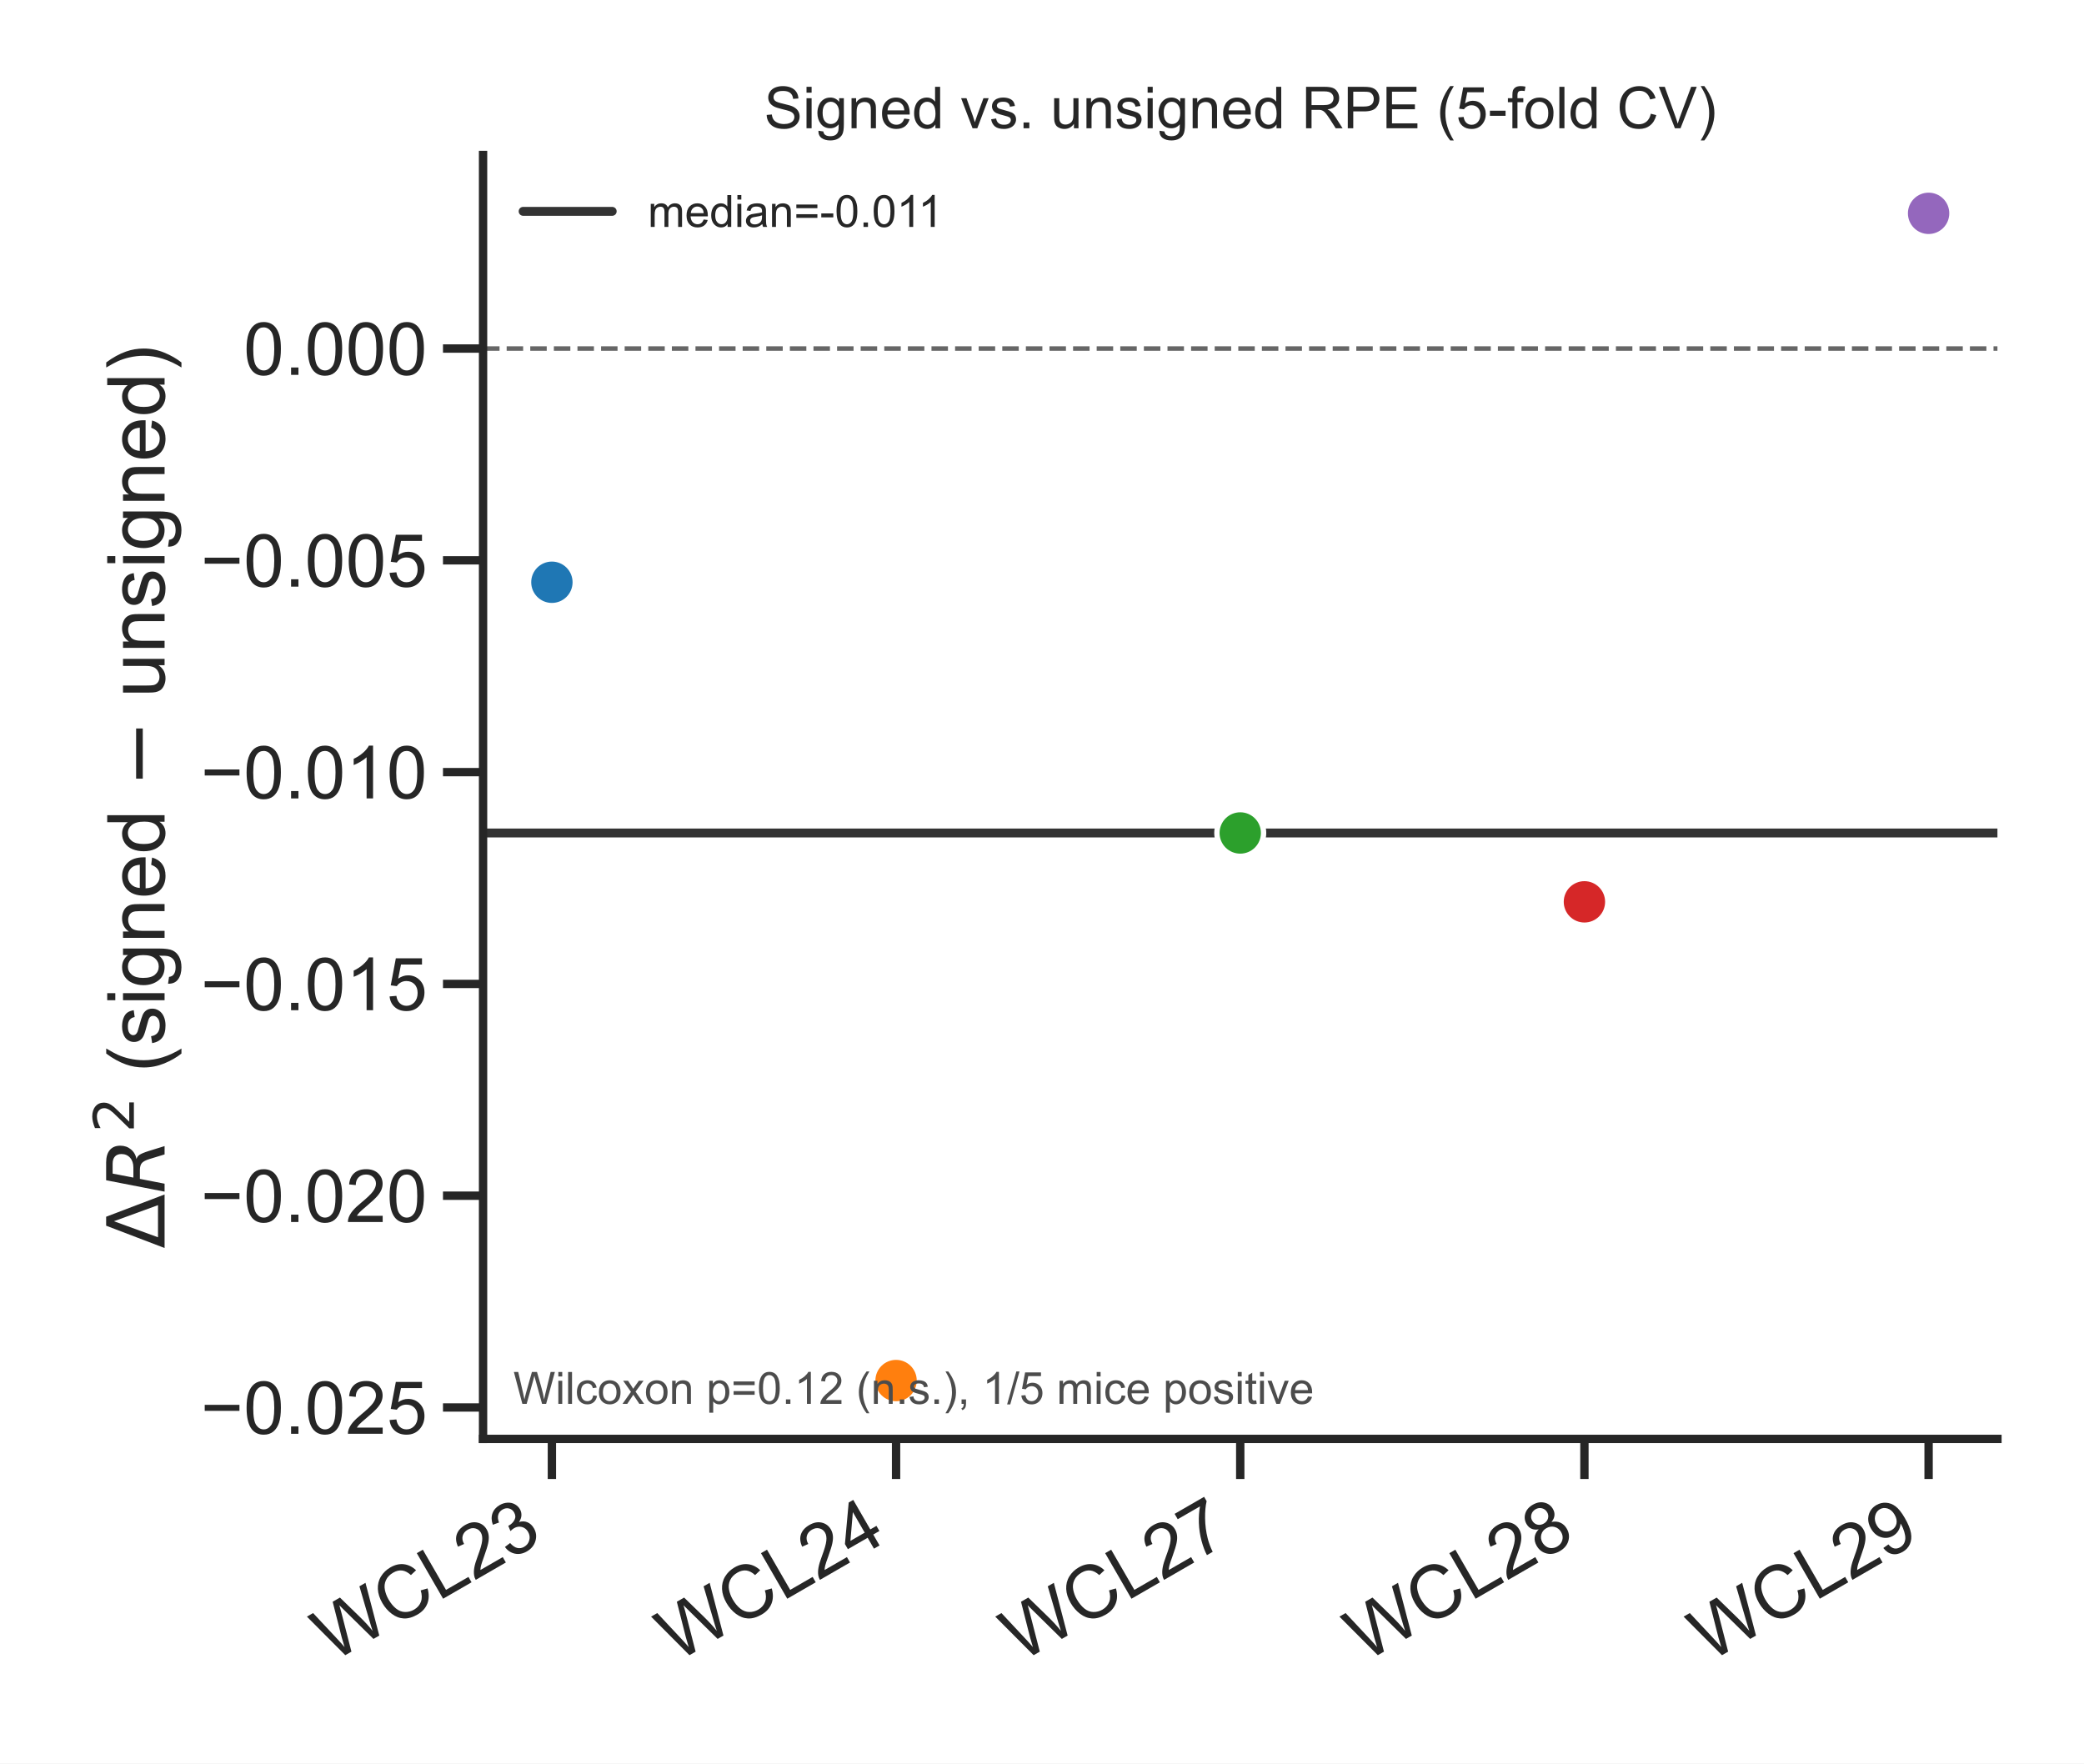
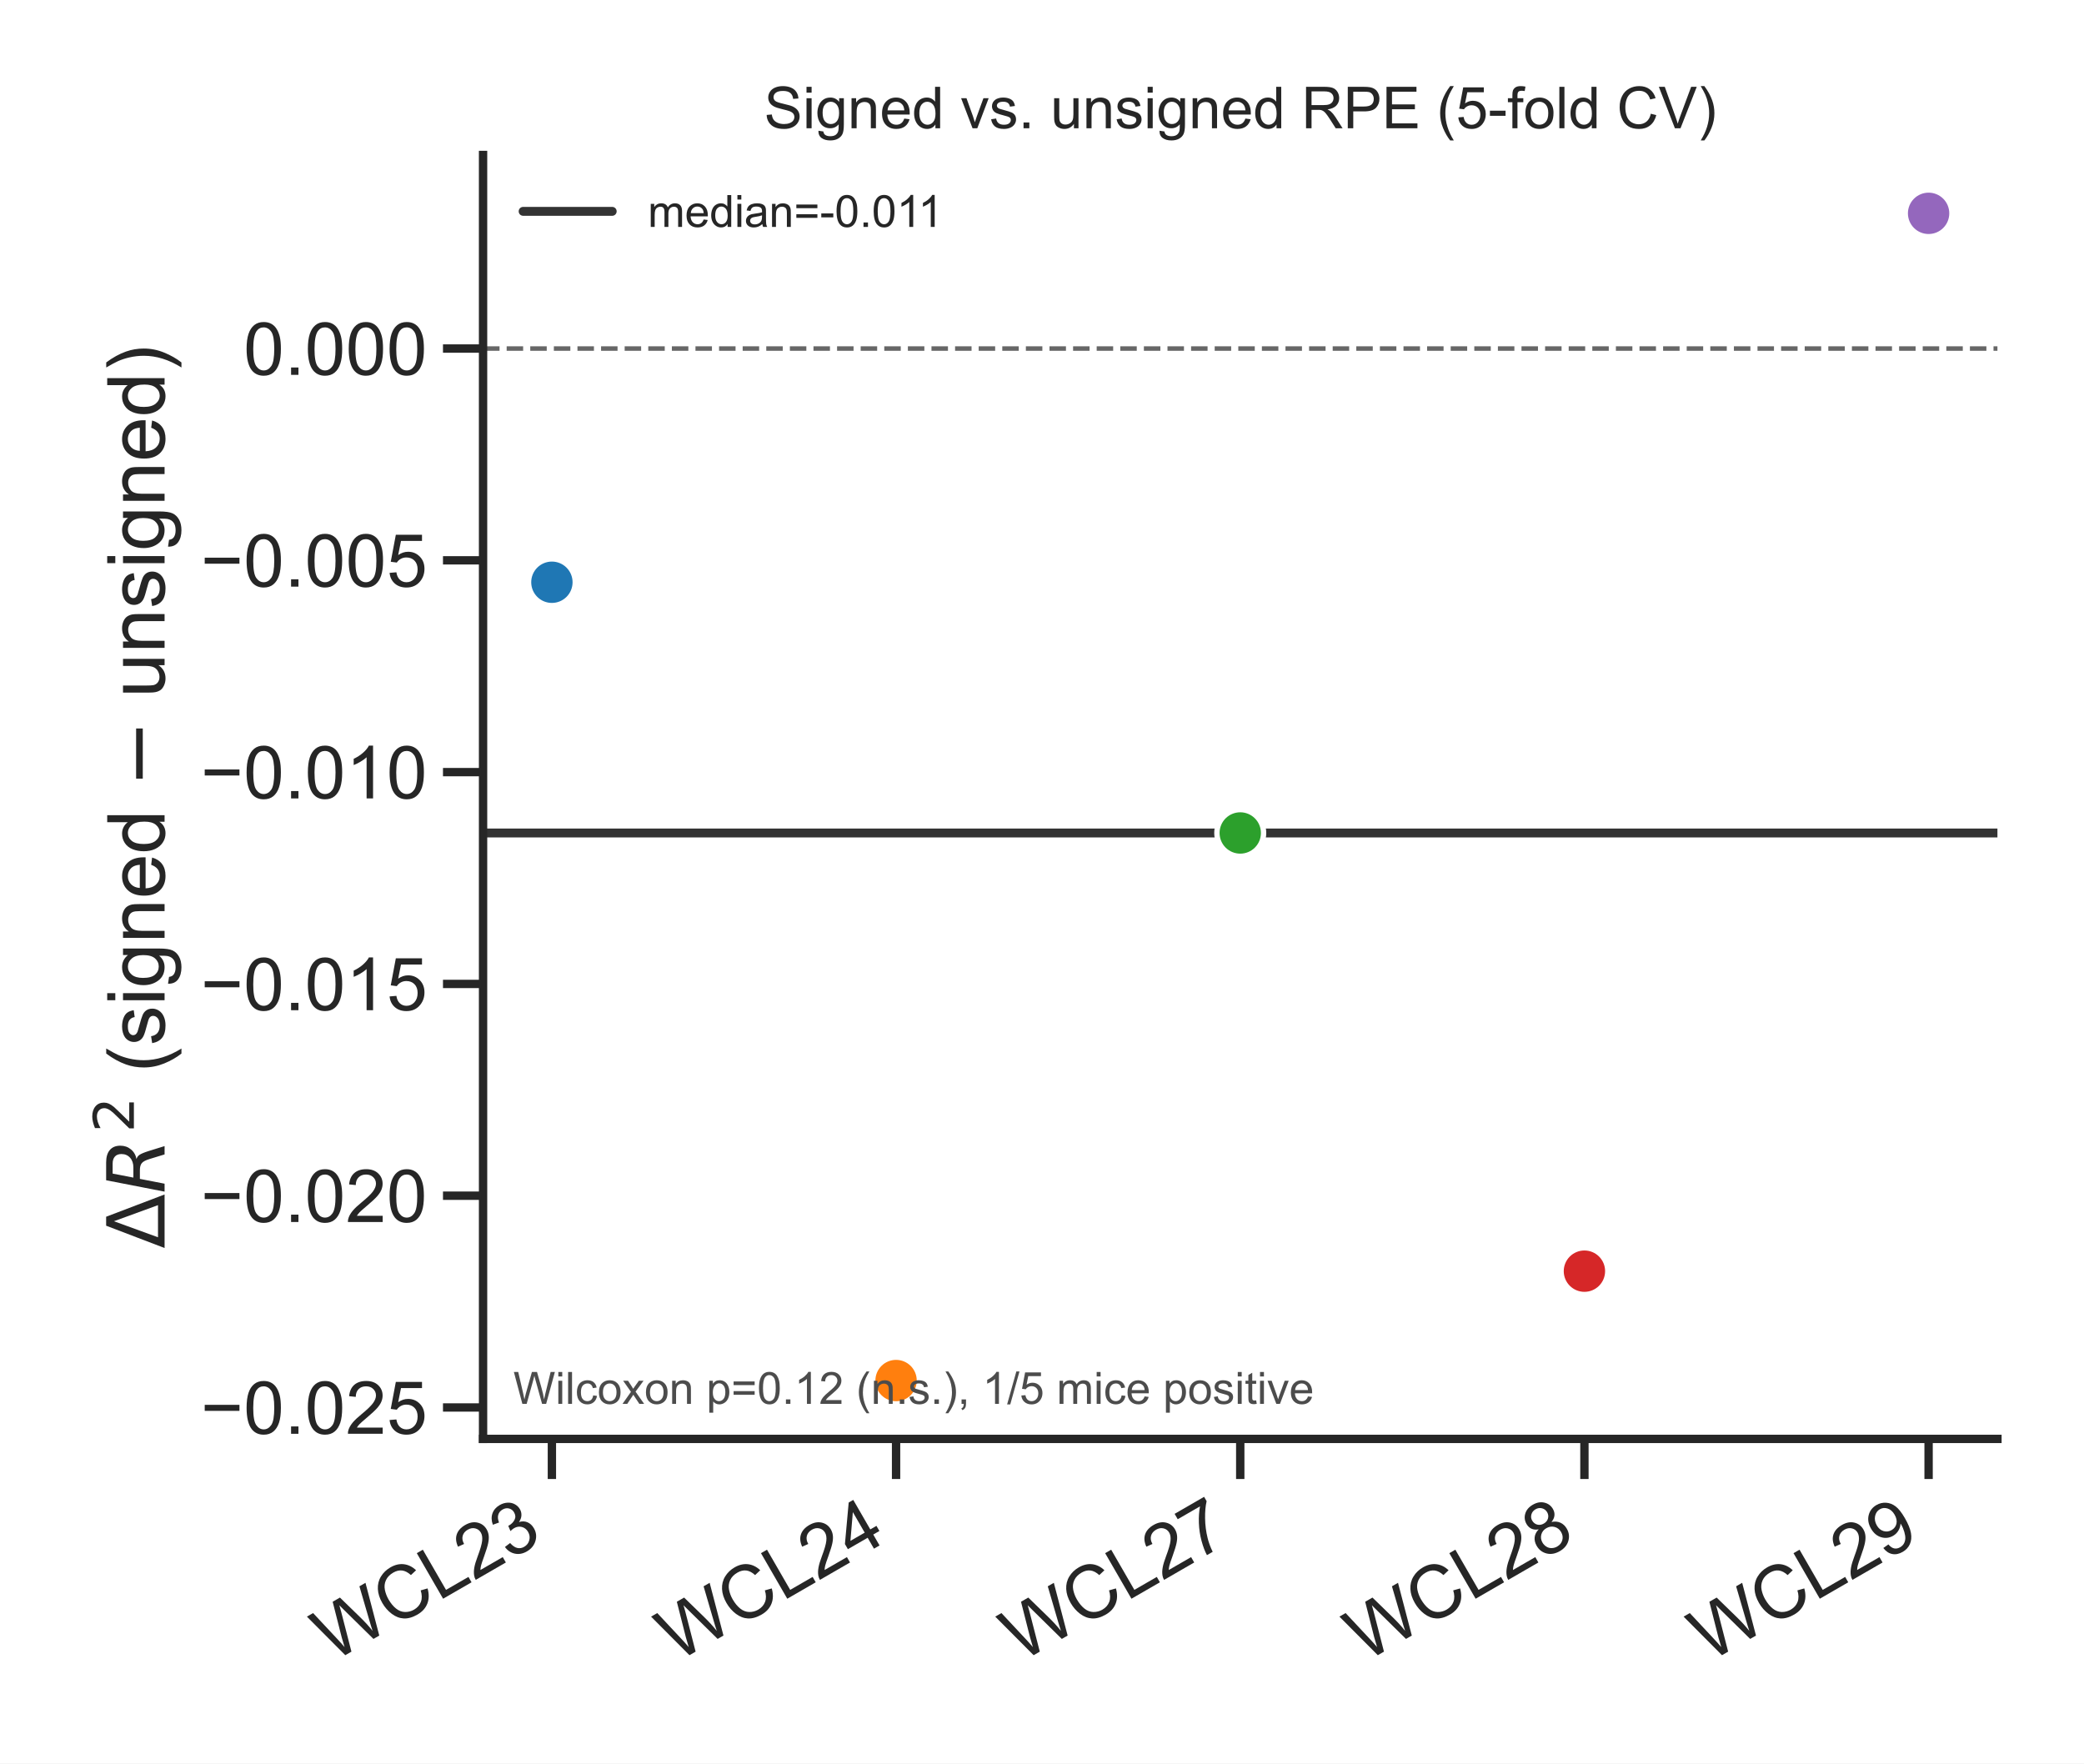
<svg xmlns="http://www.w3.org/2000/svg" xmlns:xlink="http://www.w3.org/1999/xlink" width="468pt" height="396pt" viewBox="0 0 468 396" version="1.1">
  <defs>
    <style type="text/css">*{stroke-linejoin: round; stroke-linecap: butt}</style>
  </defs>
  <g id="figure_1">
    <g id="patch_1">
      <path d="M 0 396  L 468 396  L 468 0  L 0 0  z " style="fill: #ffffff" />
    </g>
    <g id="axes_1">
      <g id="patch_2">
        <path d="M 108.48 323.114  L 448.56 323.114  L 448.56 34.8  L 108.48 34.8  z " style="fill: #ffffff" />
      </g>
      <g id="matplotlib.axis_1">
        <g id="xtick_1">
          <g id="line2d_1">
            <defs>
-               <path id="m17f6f83890" d="M 0 0  L 0 9  " style="stroke: #262626; stroke-width: 1.875" />
+               <path id="m5af2e7d3d2" d="M 0 0  L 0 9  " style="stroke: #262626; stroke-width: 1.875" />
            </defs>
            <g>
-               <use xlink:href="#m17f6f83890" x="123.938" y="323.114" style="fill: #262626; stroke: #262626; stroke-width: 1.875" />
+               <use xlink:href="#m5af2e7d3d2" x="123.938" y="323.114" style="fill: #262626; stroke: #262626; stroke-width: 1.875" />
            </g>
          </g>
          <g id="text_1">
            <g style="fill: #262626" transform="translate(74.65221 373.3506) rotate(-30) scale(0.165 -0.165)">
              <defs>
                <path id="ArialMT-57" d="M 1294 0  L 78 4581  L 700 4581  L 1397 1578  Q 1509 1106 1591 641  Q 1766 1375 1797 1488  L 2669 4581  L 3400 4581  L 4056 2263  Q 4303 1400 4413 641  Q 4500 1075 4641 1638  L 5359 4581  L 5969 4581  L 4713 0  L 4128 0  L 3163 3491  Q 3041 3928 3019 4028  Q 2947 3713 2884 3491  L 1913 0  L 1294 0  z " transform="scale(0.015625)" />
                <path id="ArialMT-43" d="M 3763 1606  L 4369 1453  Q 4178 706 3683 314  Q 3188 -78 2472 -78  Q 1731 -78 1267 223  Q 803 525 561 1097  Q 319 1669 319 2325  Q 319 3041 592 3573  Q 866 4106 1370 4382  Q 1875 4659 2481 4659  Q 3169 4659 3637 4309  Q 4106 3959 4291 3325  L 3694 3184  Q 3534 3684 3231 3912  Q 2928 4141 2469 4141  Q 1941 4141 1586 3887  Q 1231 3634 1087 3207  Q 944 2781 944 2328  Q 944 1744 1114 1308  Q 1284 872 1643 656  Q 2003 441 2422 441  Q 2931 441 3284 734  Q 3638 1028 3763 1606  z " transform="scale(0.015625)" />
                <path id="ArialMT-4c" d="M 469 0  L 469 4581  L 1075 4581  L 1075 541  L 3331 541  L 3331 0  L 469 0  z " transform="scale(0.015625)" />
                <path id="ArialMT-32" d="M 3222 541  L 3222 0  L 194 0  Q 188 203 259 391  Q 375 700 629 1000  Q 884 1300 1366 1694  Q 2113 2306 2375 2664  Q 2638 3022 2638 3341  Q 2638 3675 2398 3904  Q 2159 4134 1775 4134  Q 1369 4134 1125 3890  Q 881 3647 878 3216  L 300 3275  Q 359 3922 746 4261  Q 1134 4600 1788 4600  Q 2447 4600 2831 4234  Q 3216 3869 3216 3328  Q 3216 3053 3103 2787  Q 2991 2522 2730 2228  Q 2469 1934 1863 1422  Q 1356 997 1212 845  Q 1069 694 975 541  L 3222 541  z " transform="scale(0.015625)" />
                <path id="ArialMT-33" d="M 269 1209  L 831 1284  Q 928 806 1161 595  Q 1394 384 1728 384  Q 2125 384 2398 659  Q 2672 934 2672 1341  Q 2672 1728 2419 1979  Q 2166 2231 1775 2231  Q 1616 2231 1378 2169  L 1441 2663  Q 1497 2656 1531 2656  Q 1891 2656 2178 2843  Q 2466 3031 2466 3422  Q 2466 3731 2256 3934  Q 2047 4138 1716 4138  Q 1388 4138 1169 3931  Q 950 3725 888 3313  L 325 3413  Q 428 3978 793 4289  Q 1159 4600 1703 4600  Q 2078 4600 2393 4439  Q 2709 4278 2876 4000  Q 3044 3722 3044 3409  Q 3044 3113 2884 2869  Q 2725 2625 2413 2481  Q 2819 2388 3044 2092  Q 3269 1797 3269 1353  Q 3269 753 2831 336  Q 2394 -81 1725 -81  Q 1122 -81 723 278  Q 325 638 269 1209  z " transform="scale(0.015625)" />
              </defs>
              <use xlink:href="#ArialMT-57" />
              <use xlink:href="#ArialMT-43" transform="translate(94.38477 0)" />
              <use xlink:href="#ArialMT-4c" transform="translate(166.6016 0)" />
              <use xlink:href="#ArialMT-32" transform="translate(222.2168 0)" />
              <use xlink:href="#ArialMT-33" transform="translate(277.832 0)" />
            </g>
          </g>
        </g>
        <g id="xtick_2">
          <g id="line2d_2">
            <g>
-               <use xlink:href="#m17f6f83890" x="201.229" y="323.114" style="fill: #262626; stroke: #262626; stroke-width: 1.875" />
+               <use xlink:href="#m5af2e7d3d2" x="201.229" y="323.114" style="fill: #262626; stroke: #262626; stroke-width: 1.875" />
            </g>
          </g>
          <g id="text_2">
            <g style="fill: #262626" transform="translate(151.9431 373.3506) rotate(-30) scale(0.165 -0.165)">
              <defs>
                <path id="ArialMT-34" d="M 2069 0  L 2069 1097  L 81 1097  L 81 1613  L 2172 4581  L 2631 4581  L 2631 1613  L 3250 1613  L 3250 1097  L 2631 1097  L 2631 0  L 2069 0  z M 2069 1613  L 2069 3678  L 634 1613  L 2069 1613  z " transform="scale(0.015625)" />
              </defs>
              <use xlink:href="#ArialMT-57" />
              <use xlink:href="#ArialMT-43" transform="translate(94.38477 0)" />
              <use xlink:href="#ArialMT-4c" transform="translate(166.6016 0)" />
              <use xlink:href="#ArialMT-32" transform="translate(222.2168 0)" />
              <use xlink:href="#ArialMT-34" transform="translate(277.832 0)" />
            </g>
          </g>
        </g>
        <g id="xtick_3">
          <g id="line2d_3">
            <g>
-               <use xlink:href="#m17f6f83890" x="278.52" y="323.114" style="fill: #262626; stroke: #262626; stroke-width: 1.875" />
+               <use xlink:href="#m5af2e7d3d2" x="278.52" y="323.114" style="fill: #262626; stroke: #262626; stroke-width: 1.875" />
            </g>
          </g>
          <g id="text_3">
            <g style="fill: #262626" transform="translate(229.234 373.3506) rotate(-30) scale(0.165 -0.165)">
              <defs>
                <path id="ArialMT-37" d="M 303 3981  L 303 4522  L 3269 4522  L 3269 4084  Q 2831 3619 2401 2847  Q 1972 2075 1738 1259  Q 1569 684 1522 0  L 944 0  Q 953 541 1156 1306  Q 1359 2072 1739 2783  Q 2119 3494 2547 3981  L 303 3981  z " transform="scale(0.015625)" />
              </defs>
              <use xlink:href="#ArialMT-57" />
              <use xlink:href="#ArialMT-43" transform="translate(94.38477 0)" />
              <use xlink:href="#ArialMT-4c" transform="translate(166.6016 0)" />
              <use xlink:href="#ArialMT-32" transform="translate(222.2168 0)" />
              <use xlink:href="#ArialMT-37" transform="translate(277.832 0)" />
            </g>
          </g>
        </g>
        <g id="xtick_4">
          <g id="line2d_4">
            <g>
-               <use xlink:href="#m17f6f83890" x="355.811" y="323.114" style="fill: #262626; stroke: #262626; stroke-width: 1.875" />
+               <use xlink:href="#m5af2e7d3d2" x="355.811" y="323.114" style="fill: #262626; stroke: #262626; stroke-width: 1.875" />
            </g>
          </g>
          <g id="text_4">
            <g style="fill: #262626" transform="translate(306.5249 373.3506) rotate(-30) scale(0.165 -0.165)">
              <defs>
                <path id="ArialMT-38" d="M 1131 2484  Q 781 2613 612 2850  Q 444 3088 444 3419  Q 444 3919 803 4259  Q 1163 4600 1759 4600  Q 2359 4600 2725 4251  Q 3091 3903 3091 3403  Q 3091 3084 2923 2848  Q 2756 2613 2416 2484  Q 2838 2347 3058 2040  Q 3278 1734 3278 1309  Q 3278 722 2862 322  Q 2447 -78 1769 -78  Q 1091 -78 675 323  Q 259 725 259 1325  Q 259 1772 486 2073  Q 713 2375 1131 2484  z M 1019 3438  Q 1019 3113 1228 2906  Q 1438 2700 1772 2700  Q 2097 2700 2305 2904  Q 2513 3109 2513 3406  Q 2513 3716 2298 3927  Q 2084 4138 1766 4138  Q 1444 4138 1231 3931  Q 1019 3725 1019 3438  z M 838 1322  Q 838 1081 952 856  Q 1066 631 1291 507  Q 1516 384 1775 384  Q 2178 384 2440 643  Q 2703 903 2703 1303  Q 2703 1709 2433 1975  Q 2163 2241 1756 2241  Q 1359 2241 1098 1978  Q 838 1716 838 1322  z " transform="scale(0.015625)" />
              </defs>
              <use xlink:href="#ArialMT-57" />
              <use xlink:href="#ArialMT-43" transform="translate(94.38477 0)" />
              <use xlink:href="#ArialMT-4c" transform="translate(166.6016 0)" />
              <use xlink:href="#ArialMT-32" transform="translate(222.2168 0)" />
              <use xlink:href="#ArialMT-38" transform="translate(277.832 0)" />
            </g>
          </g>
        </g>
        <g id="xtick_5">
          <g id="line2d_5">
            <g>
-               <use xlink:href="#m17f6f83890" x="433.102" y="323.114" style="fill: #262626; stroke: #262626; stroke-width: 1.875" />
+               <use xlink:href="#m5af2e7d3d2" x="433.102" y="323.114" style="fill: #262626; stroke: #262626; stroke-width: 1.875" />
            </g>
          </g>
          <g id="text_5">
            <g style="fill: #262626" transform="translate(383.8158 373.3506) rotate(-30) scale(0.165 -0.165)">
              <defs>
                <path id="ArialMT-39" d="M 350 1059  L 891 1109  Q 959 728 1153 556  Q 1347 384 1650 384  Q 1909 384 2104 503  Q 2300 622 2425 820  Q 2550 1019 2634 1356  Q 2719 1694 2719 2044  Q 2719 2081 2716 2156  Q 2547 1888 2255 1720  Q 1963 1553 1622 1553  Q 1053 1553 659 1965  Q 266 2378 266 3053  Q 266 3750 677 4175  Q 1088 4600 1706 4600  Q 2153 4600 2523 4359  Q 2894 4119 3086 3673  Q 3278 3228 3278 2384  Q 3278 1506 3087 986  Q 2897 466 2520 194  Q 2144 -78 1638 -78  Q 1100 -78 759 220  Q 419 519 350 1059  z M 2653 3081  Q 2653 3566 2395 3850  Q 2138 4134 1775 4134  Q 1400 4134 1122 3828  Q 844 3522 844 3034  Q 844 2597 1108 2323  Q 1372 2050 1759 2050  Q 2150 2050 2401 2323  Q 2653 2597 2653 3081  z " transform="scale(0.015625)" />
              </defs>
              <use xlink:href="#ArialMT-57" />
              <use xlink:href="#ArialMT-43" transform="translate(94.38477 0)" />
              <use xlink:href="#ArialMT-4c" transform="translate(166.6016 0)" />
              <use xlink:href="#ArialMT-32" transform="translate(222.2168 0)" />
              <use xlink:href="#ArialMT-39" transform="translate(277.832 0)" />
            </g>
          </g>
        </g>
      </g>
      <g id="matplotlib.axis_2">
        <g id="ytick_1">
          <g id="line2d_6">
            <defs>
-               <path id="m0b85365bae" d="M 0 0  L -9 0  " style="stroke: #262626; stroke-width: 1.875" />
+               <path id="mcb3ed28481" d="M 0 0  L -9 0  " style="stroke: #262626; stroke-width: 1.875" />
            </defs>
            <g>
-               <use xlink:href="#m0b85365bae" x="108.48" y="316.06" style="fill: #262626; stroke: #262626; stroke-width: 1.875" />
+               <use xlink:href="#mcb3ed28481" x="108.48" y="316.06" style="fill: #262626; stroke: #262626; stroke-width: 1.875" />
            </g>
          </g>
          <g id="text_6">
            <g style="fill: #262626" transform="translate(45.05687 321.9651) scale(0.165 -0.165)">
              <defs>
                <path id="ArialMT-2212" d="M 3381 1997  L 356 1997  L 356 2522  L 3381 2522  L 3381 1997  z " transform="scale(0.015625)" />
                <path id="ArialMT-30" d="M 266 2259  Q 266 3072 433 3567  Q 600 4063 929 4331  Q 1259 4600 1759 4600  Q 2128 4600 2406 4451  Q 2684 4303 2865 4023  Q 3047 3744 3150 3342  Q 3253 2941 3253 2259  Q 3253 1453 3087 958  Q 2922 463 2592 192  Q 2263 -78 1759 -78  Q 1097 -78 719 397  Q 266 969 266 2259  z M 844 2259  Q 844 1131 1108 757  Q 1372 384 1759 384  Q 2147 384 2411 759  Q 2675 1134 2675 2259  Q 2675 3391 2411 3762  Q 2147 4134 1753 4134  Q 1366 4134 1134 3806  Q 844 3388 844 2259  z " transform="scale(0.015625)" />
                <path id="ArialMT-2e" d="M 581 0  L 581 641  L 1222 641  L 1222 0  L 581 0  z " transform="scale(0.015625)" />
                <path id="ArialMT-35" d="M 266 1200  L 856 1250  Q 922 819 1161 601  Q 1400 384 1738 384  Q 2144 384 2425 690  Q 2706 997 2706 1503  Q 2706 1984 2436 2262  Q 2166 2541 1728 2541  Q 1456 2541 1237 2417  Q 1019 2294 894 2097  L 366 2166  L 809 4519  L 3088 4519  L 3088 3981  L 1259 3981  L 1013 2750  Q 1425 3038 1878 3038  Q 2478 3038 2890 2622  Q 3303 2206 3303 1553  Q 3303 931 2941 478  Q 2500 -78 1738 -78  Q 1113 -78 717 272  Q 322 622 266 1200  z " transform="scale(0.015625)" />
              </defs>
              <use xlink:href="#ArialMT-2212" />
              <use xlink:href="#ArialMT-30" transform="translate(58.39844 0)" />
              <use xlink:href="#ArialMT-2e" transform="translate(114.0137 0)" />
              <use xlink:href="#ArialMT-30" transform="translate(141.7969 0)" />
              <use xlink:href="#ArialMT-32" transform="translate(197.4121 0)" />
              <use xlink:href="#ArialMT-35" transform="translate(253.0273 0)" />
            </g>
          </g>
        </g>
        <g id="ytick_2">
          <g id="line2d_7">
            <g>
-               <use xlink:href="#m0b85365bae" x="108.48" y="268.501" style="fill: #262626; stroke: #262626; stroke-width: 1.875" />
+               <use xlink:href="#mcb3ed28481" x="108.48" y="268.501" style="fill: #262626; stroke: #262626; stroke-width: 1.875" />
            </g>
          </g>
          <g id="text_7">
            <g style="fill: #262626" transform="translate(45.05687 274.4067) scale(0.165 -0.165)">
              <use xlink:href="#ArialMT-2212" />
              <use xlink:href="#ArialMT-30" transform="translate(58.39844 0)" />
              <use xlink:href="#ArialMT-2e" transform="translate(114.0137 0)" />
              <use xlink:href="#ArialMT-30" transform="translate(141.7969 0)" />
              <use xlink:href="#ArialMT-32" transform="translate(197.4121 0)" />
              <use xlink:href="#ArialMT-30" transform="translate(253.0273 0)" />
            </g>
          </g>
        </g>
        <g id="ytick_3">
          <g id="line2d_8">
            <g>
-               <use xlink:href="#m0b85365bae" x="108.48" y="220.943" style="fill: #262626; stroke: #262626; stroke-width: 1.875" />
+               <use xlink:href="#mcb3ed28481" x="108.48" y="220.943" style="fill: #262626; stroke: #262626; stroke-width: 1.875" />
            </g>
          </g>
          <g id="text_8">
            <g style="fill: #262626" transform="translate(45.05687 226.8483) scale(0.165 -0.165)">
              <defs>
                <path id="ArialMT-31" d="M 2384 0  L 1822 0  L 1822 3584  Q 1619 3391 1289 3197  Q 959 3003 697 2906  L 697 3450  Q 1169 3672 1522 3987  Q 1875 4303 2022 4600  L 2384 4600  L 2384 0  z " transform="scale(0.015625)" />
              </defs>
              <use xlink:href="#ArialMT-2212" />
              <use xlink:href="#ArialMT-30" transform="translate(58.39844 0)" />
              <use xlink:href="#ArialMT-2e" transform="translate(114.0137 0)" />
              <use xlink:href="#ArialMT-30" transform="translate(141.7969 0)" />
              <use xlink:href="#ArialMT-31" transform="translate(197.4121 0)" />
              <use xlink:href="#ArialMT-35" transform="translate(253.0273 0)" />
            </g>
          </g>
        </g>
        <g id="ytick_4">
          <g id="line2d_9">
            <g>
-               <use xlink:href="#m0b85365bae" x="108.48" y="173.385" style="fill: #262626; stroke: #262626; stroke-width: 1.875" />
+               <use xlink:href="#mcb3ed28481" x="108.48" y="173.385" style="fill: #262626; stroke: #262626; stroke-width: 1.875" />
            </g>
          </g>
          <g id="text_9">
            <g style="fill: #262626" transform="translate(45.05687 179.2898) scale(0.165 -0.165)">
              <use xlink:href="#ArialMT-2212" />
              <use xlink:href="#ArialMT-30" transform="translate(58.39844 0)" />
              <use xlink:href="#ArialMT-2e" transform="translate(114.0137 0)" />
              <use xlink:href="#ArialMT-30" transform="translate(141.7969 0)" />
              <use xlink:href="#ArialMT-31" transform="translate(197.4121 0)" />
              <use xlink:href="#ArialMT-30" transform="translate(253.0273 0)" />
            </g>
          </g>
        </g>
        <g id="ytick_5">
          <g id="line2d_10">
            <g>
-               <use xlink:href="#m0b85365bae" x="108.48" y="125.826" style="fill: #262626; stroke: #262626; stroke-width: 1.875" />
+               <use xlink:href="#mcb3ed28481" x="108.48" y="125.826" style="fill: #262626; stroke: #262626; stroke-width: 1.875" />
            </g>
          </g>
          <g id="text_10">
            <g style="fill: #262626" transform="translate(45.05687 131.7314) scale(0.165 -0.165)">
              <use xlink:href="#ArialMT-2212" />
              <use xlink:href="#ArialMT-30" transform="translate(58.39844 0)" />
              <use xlink:href="#ArialMT-2e" transform="translate(114.0137 0)" />
              <use xlink:href="#ArialMT-30" transform="translate(141.7969 0)" />
              <use xlink:href="#ArialMT-30" transform="translate(197.4121 0)" />
              <use xlink:href="#ArialMT-35" transform="translate(253.0273 0)" />
            </g>
          </g>
        </g>
        <g id="ytick_6">
          <g id="line2d_11">
            <g>
-               <use xlink:href="#m0b85365bae" x="108.48" y="78.268" style="fill: #262626; stroke: #262626; stroke-width: 1.875" />
+               <use xlink:href="#mcb3ed28481" x="108.48" y="78.268" style="fill: #262626; stroke: #262626; stroke-width: 1.875" />
            </g>
          </g>
          <g id="text_11">
            <g style="fill: #262626" transform="translate(54.69391 84.17302) scale(0.165 -0.165)">
              <use xlink:href="#ArialMT-30" />
              <use xlink:href="#ArialMT-2e" transform="translate(55.61523 0)" />
              <use xlink:href="#ArialMT-30" transform="translate(83.39844 0)" />
              <use xlink:href="#ArialMT-30" transform="translate(139.0137 0)" />
              <use xlink:href="#ArialMT-30" transform="translate(194.6289 0)" />
            </g>
          </g>
        </g>
        <g id="text_12">
          <g style="fill: #262626" transform="translate(37.09687 280.387) rotate(-90) scale(0.18 -0.18)">
            <defs>
              <path id="DejaVuSans-394" d="M 2188 4044  L 906 525  L 3472 525  L 2188 4044  z M 50 0  L 1831 4666  L 2547 4666  L 4325 0  L 50 0  z " transform="scale(0.015625)" />
              <path id="DejaVuSans-Oblique-52" d="M 1613 4147  L 1294 2491  L 2106 2491  Q 2584 2491 2879 2755  Q 3175 3019 3175 3444  Q 3175 3784 2976 3965  Q 2778 4147 2406 4147  L 1613 4147  z M 2772 2241  Q 2972 2194 3105 2009  Q 3238 1825 3413 1275  L 3809 0  L 3144 0  L 2778 1197  Q 2638 1659 2453 1815  Q 2269 1972 1888 1972  L 1191 1972  L 806 0  L 172 0  L 1081 4666  L 2503 4666  Q 3150 4666 3495 4373  Q 3841 4081 3841 3531  Q 3841 3044 3547 2687  Q 3253 2331 2772 2241  z " transform="scale(0.015625)" />
              <path id="DejaVuSans-32" d="M 1228 531  L 3431 531  L 3431 0  L 469 0  L 469 531  Q 828 903 1448 1529  Q 2069 2156 2228 2338  Q 2531 2678 2651 2914  Q 2772 3150 2772 3378  Q 2772 3750 2511 3984  Q 2250 4219 1831 4219  Q 1534 4219 1204 4116  Q 875 4013 500 3803  L 500 4441  Q 881 4594 1212 4672  Q 1544 4750 1819 4750  Q 2544 4750 2975 4387  Q 3406 4025 3406 3419  Q 3406 3131 3298 2873  Q 3191 2616 2906 2266  Q 2828 2175 2409 1742  Q 1991 1309 1228 531  z " transform="scale(0.015625)" />
              <path id="ArialMT-20" transform="scale(0.015625)" />
              <path id="ArialMT-28" d="M 1497 -1347  Q 1031 -759 709 28  Q 388 816 388 1659  Q 388 2403 628 3084  Q 909 3875 1497 4659  L 1900 4659  Q 1522 4009 1400 3731  Q 1209 3300 1100 2831  Q 966 2247 966 1656  Q 966 153 1900 -1347  L 1497 -1347  z " transform="scale(0.015625)" />
              <path id="ArialMT-73" d="M 197 991  L 753 1078  Q 800 744 1014 566  Q 1228 388 1613 388  Q 2000 388 2187 545  Q 2375 703 2375 916  Q 2375 1106 2209 1216  Q 2094 1291 1634 1406  Q 1016 1563 777 1677  Q 538 1791 414 1992  Q 291 2194 291 2438  Q 291 2659 392 2848  Q 494 3038 669 3163  Q 800 3259 1026 3326  Q 1253 3394 1513 3394  Q 1903 3394 2198 3281  Q 2494 3169 2634 2976  Q 2775 2784 2828 2463  L 2278 2388  Q 2241 2644 2061 2787  Q 1881 2931 1553 2931  Q 1166 2931 1000 2803  Q 834 2675 834 2503  Q 834 2394 903 2306  Q 972 2216 1119 2156  Q 1203 2125 1616 2013  Q 2213 1853 2448 1751  Q 2684 1650 2818 1456  Q 2953 1263 2953 975  Q 2953 694 2789 445  Q 2625 197 2315 61  Q 2006 -75 1616 -75  Q 969 -75 630 194  Q 291 463 197 991  z " transform="scale(0.015625)" />
              <path id="ArialMT-69" d="M 425 3934  L 425 4581  L 988 4581  L 988 3934  L 425 3934  z M 425 0  L 425 3319  L 988 3319  L 988 0  L 425 0  z " transform="scale(0.015625)" />
              <path id="ArialMT-67" d="M 319 -275  L 866 -356  Q 900 -609 1056 -725  Q 1266 -881 1628 -881  Q 2019 -881 2231 -725  Q 2444 -569 2519 -288  Q 2563 -116 2559 434  Q 2191 0 1641 0  Q 956 0 581 494  Q 206 988 206 1678  Q 206 2153 378 2554  Q 550 2956 876 3175  Q 1203 3394 1644 3394  Q 2231 3394 2613 2919  L 2613 3319  L 3131 3319  L 3131 450  Q 3131 -325 2973 -648  Q 2816 -972 2473 -1159  Q 2131 -1347 1631 -1347  Q 1038 -1347 672 -1080  Q 306 -813 319 -275  z M 784 1719  Q 784 1066 1043 766  Q 1303 466 1694 466  Q 2081 466 2343 764  Q 2606 1063 2606 1700  Q 2606 2309 2336 2618  Q 2066 2928 1684 2928  Q 1309 2928 1046 2623  Q 784 2319 784 1719  z " transform="scale(0.015625)" />
              <path id="ArialMT-6e" d="M 422 0  L 422 3319  L 928 3319  L 928 2847  Q 1294 3394 1984 3394  Q 2284 3394 2536 3286  Q 2788 3178 2913 3003  Q 3038 2828 3088 2588  Q 3119 2431 3119 2041  L 3119 0  L 2556 0  L 2556 2019  Q 2556 2363 2490 2533  Q 2425 2703 2258 2804  Q 2091 2906 1866 2906  Q 1506 2906 1245 2678  Q 984 2450 984 1813  L 984 0  L 422 0  z " transform="scale(0.015625)" />
              <path id="ArialMT-65" d="M 2694 1069  L 3275 997  Q 3138 488 2766 206  Q 2394 -75 1816 -75  Q 1088 -75 661 373  Q 234 822 234 1631  Q 234 2469 665 2931  Q 1097 3394 1784 3394  Q 2450 3394 2872 2941  Q 3294 2488 3294 1666  Q 3294 1616 3291 1516  L 816 1516  Q 847 969 1125 678  Q 1403 388 1819 388  Q 2128 388 2347 550  Q 2566 713 2694 1069  z M 847 1978  L 2700 1978  Q 2663 2397 2488 2606  Q 2219 2931 1791 2931  Q 1403 2931 1139 2672  Q 875 2413 847 1978  z " transform="scale(0.015625)" />
              <path id="ArialMT-64" d="M 2575 0  L 2575 419  Q 2259 -75 1647 -75  Q 1250 -75 917 144  Q 584 363 401 755  Q 219 1147 219 1656  Q 219 2153 384 2558  Q 550 2963 881 3178  Q 1213 3394 1622 3394  Q 1922 3394 2156 3267  Q 2391 3141 2538 2938  L 2538 4581  L 3097 4581  L 3097 0  L 2575 0  z M 797 1656  Q 797 1019 1065 703  Q 1334 388 1700 388  Q 2069 388 2326 689  Q 2584 991 2584 1609  Q 2584 2291 2321 2609  Q 2059 2928 1675 2928  Q 1300 2928 1048 2622  Q 797 2316 797 1656  z " transform="scale(0.015625)" />
              <path id="DejaVuSans-2212" d="M 678 2272  L 4684 2272  L 4684 1741  L 678 1741  L 678 2272  z " transform="scale(0.015625)" />
              <path id="ArialMT-75" d="M 2597 0  L 2597 488  Q 2209 -75 1544 -75  Q 1250 -75 995 37  Q 741 150 617 320  Q 494 491 444 738  Q 409 903 409 1263  L 409 3319  L 972 3319  L 972 1478  Q 972 1038 1006 884  Q 1059 663 1231 536  Q 1403 409 1656 409  Q 1909 409 2131 539  Q 2353 669 2445 892  Q 2538 1116 2538 1541  L 2538 3319  L 3100 3319  L 3100 0  L 2597 0  z " transform="scale(0.015625)" />
              <path id="ArialMT-29" d="M 791 -1347  L 388 -1347  Q 1322 153 1322 1656  Q 1322 2244 1188 2822  Q 1081 3291 891 3722  Q 769 4003 388 4659  L 791 4659  Q 1378 3875 1659 3084  Q 1900 2403 1900 1659  Q 1900 816 1576 28  Q 1253 -759 791 -1347  z " transform="scale(0.015625)" />
            </defs>
            <use xlink:href="#DejaVuSans-394" transform="translate(0 0.765625)" />
            <use xlink:href="#DejaVuSans-Oblique-52" transform="translate(68.4082 0.765625)" />
            <use xlink:href="#DejaVuSans-32" transform="translate(144.9074 39.04688) scale(0.7)" />
            <use xlink:href="#ArialMT-20" transform="translate(192.1779 0.765625)" />
            <use xlink:href="#ArialMT-28" transform="translate(219.9611 0.765625)" />
            <use xlink:href="#ArialMT-73" transform="translate(253.2619 0.765625)" />
            <use xlink:href="#ArialMT-69" transform="translate(303.2619 0.765625)" />
            <use xlink:href="#ArialMT-67" transform="translate(325.4787 0.765625)" />
            <use xlink:href="#ArialMT-6e" transform="translate(381.0939 0.765625)" />
            <use xlink:href="#ArialMT-65" transform="translate(436.7092 0.765625)" />
            <use xlink:href="#ArialMT-64" transform="translate(492.3244 0.765625)" />
            <use xlink:href="#ArialMT-20" transform="translate(547.9396 0.765625)" />
            <use xlink:href="#DejaVuSans-2212" transform="translate(575.7228 0.765625)" />
            <use xlink:href="#ArialMT-20" transform="translate(659.5119 0.765625)" />
            <use xlink:href="#ArialMT-75" transform="translate(687.2951 0.765625)" />
            <use xlink:href="#ArialMT-6e" transform="translate(742.9103 0.765625)" />
            <use xlink:href="#ArialMT-73" transform="translate(798.5256 0.765625)" />
            <use xlink:href="#ArialMT-69" transform="translate(848.5256 0.765625)" />
            <use xlink:href="#ArialMT-67" transform="translate(870.7424 0.765625)" />
            <use xlink:href="#ArialMT-6e" transform="translate(926.3576 0.765625)" />
            <use xlink:href="#ArialMT-65" transform="translate(981.9728 0.765625)" />
            <use xlink:href="#ArialMT-64" transform="translate(1037.588 0.765625)" />
            <use xlink:href="#ArialMT-29" transform="translate(1093.203 0.765625)" />
          </g>
        </g>
      </g>
      <g id="line2d_12">
-         <path d="M 108.48 78.268  L 448.56 78.268  " clip-path="url(#p1fcf400504)" style="fill: none; stroke-dasharray: 3.7,1.6; stroke-dashoffset: 0; stroke: #666666" />
+         <path d="M 108.48 78.268  L 448.56 78.268  " clip-path="url(#p4b1bb77a57)" style="fill: none; stroke-dasharray: 3.7,1.6; stroke-dashoffset: 0; stroke: #666666" />
      </g>
      <g id="line2d_13">
-         <path d="M 108.48 187.047  L 448.56 187.047  " clip-path="url(#p1fcf400504)" style="fill: none; stroke: #333333; stroke-width: 2; stroke-linecap: round" />
+         <path d="M 108.48 187.047  L 448.56 187.047  " clip-path="url(#p4b1bb77a57)" style="fill: none; stroke: #333333; stroke-width: 2; stroke-linecap: round" />
      </g>
      <g id="patch_3">
        <path d="M 108.48 323.114  L 108.48 34.8  " style="fill: none; stroke: #262626; stroke-width: 1.875; stroke-linejoin: miter; stroke-linecap: square" />
      </g>
      <g id="patch_4">
        <path d="M 108.48 323.114  L 448.56 323.114  " style="fill: none; stroke: #262626; stroke-width: 1.875; stroke-linejoin: miter; stroke-linecap: square" />
      </g>
      <g id="PathCollection_1">
        <defs>
-           <path id="C0_0_09dea29ab5" d="M 0 5.244  C 1.391 5.244 2.725 4.691 3.708 3.708  C 4.691 2.725 5.244 1.391 5.244 -0  C 5.244 -1.391 4.691 -2.725 3.708 -3.708  C 2.725 -4.691 1.391 -5.244 0 -5.244  C -1.391 -5.244 -2.725 -4.691 -3.708 -3.708  C -4.691 -2.725 -5.244 -1.391 -5.244 0  C -5.244 1.391 -4.691 2.725 -3.708 3.708  C -2.725 4.691 -1.391 5.244 0 5.244  z " />
+           <path id="C0_0_319696b263" d="M 0 5.244  C 1.391 5.244 2.725 4.691 3.708 3.708  C 4.691 2.725 5.244 1.391 5.244 -0  C 5.244 -1.391 4.691 -2.725 3.708 -3.708  C 2.725 -4.691 1.391 -5.244 0 -5.244  C -1.391 -5.244 -2.725 -4.691 -3.708 -3.708  C -4.691 -2.725 -5.244 -1.391 -5.244 0  C -5.244 1.391 -4.691 2.725 -3.708 3.708  C -2.725 4.691 -1.391 5.244 0 5.244  z " />
        </defs>
-         <g clip-path="url(#p1fcf400504)">
-           <use xlink:href="#C0_0_09dea29ab5" x="123.938" y="130.747" style="fill: #1f77b4; stroke: #ffffff; stroke-width: 1.2" />
-         </g>
-         <g clip-path="url(#p1fcf400504)">
-           <use xlink:href="#C0_0_09dea29ab5" x="201.229" y="310.009" style="fill: #ff7f0e; stroke: #ffffff; stroke-width: 1.2" />
-         </g>
-         <g clip-path="url(#p1fcf400504)">
-           <use xlink:href="#C0_0_09dea29ab5" x="278.52" y="187.047" style="fill: #2ca02c; stroke: #ffffff; stroke-width: 1.2" />
-         </g>
-         <g clip-path="url(#p1fcf400504)">
-           <use xlink:href="#C0_0_09dea29ab5" x="355.811" y="202.513" style="fill: #d62728; stroke: #ffffff; stroke-width: 1.2" />
-         </g>
-         <g clip-path="url(#p1fcf400504)">
-           <use xlink:href="#C0_0_09dea29ab5" x="433.102" y="47.905" style="fill: #9467bd; stroke: #ffffff; stroke-width: 1.2" />
+         <g clip-path="url(#p4b1bb77a57)">
+           <use xlink:href="#C0_0_319696b263" x="123.938" y="130.747" style="fill: #1f77b4; stroke: #ffffff; stroke-width: 1.2" />
+         </g>
+         <g clip-path="url(#p4b1bb77a57)">
+           <use xlink:href="#C0_0_319696b263" x="201.229" y="310.009" style="fill: #ff7f0e; stroke: #ffffff; stroke-width: 1.2" />
+         </g>
+         <g clip-path="url(#p4b1bb77a57)">
+           <use xlink:href="#C0_0_319696b263" x="278.52" y="187.047" style="fill: #2ca02c; stroke: #ffffff; stroke-width: 1.2" />
+         </g>
+         <g clip-path="url(#p4b1bb77a57)">
+           <use xlink:href="#C0_0_319696b263" x="355.811" y="285.446" style="fill: #d62728; stroke: #ffffff; stroke-width: 1.2" />
+         </g>
+         <g clip-path="url(#p4b1bb77a57)">
+           <use xlink:href="#C0_0_319696b263" x="433.102" y="47.905" style="fill: #9467bd; stroke: #ffffff; stroke-width: 1.2" />
        </g>
      </g>
      <g id="text_13">
        <g style="fill: #4c4c4c" transform="translate(115.2816 315.243) scale(0.1 -0.1)">
          <defs>
            <path id="ArialMT-6c" d="M 409 0  L 409 4581  L 972 4581  L 972 0  L 409 0  z " transform="scale(0.015625)" />
            <path id="ArialMT-63" d="M 2588 1216  L 3141 1144  Q 3050 572 2676 248  Q 2303 -75 1759 -75  Q 1078 -75 664 370  Q 250 816 250 1647  Q 250 2184 428 2587  Q 606 2991 970 3192  Q 1334 3394 1763 3394  Q 2303 3394 2647 3120  Q 2991 2847 3088 2344  L 2541 2259  Q 2463 2594 2264 2762  Q 2066 2931 1784 2931  Q 1359 2931 1093 2626  Q 828 2322 828 1663  Q 828 994 1084 691  Q 1341 388 1753 388  Q 2084 388 2306 591  Q 2528 794 2588 1216  z " transform="scale(0.015625)" />
            <path id="ArialMT-6f" d="M 213 1659  Q 213 2581 725 3025  Q 1153 3394 1769 3394  Q 2453 3394 2887 2945  Q 3322 2497 3322 1706  Q 3322 1066 3130 698  Q 2938 331 2570 128  Q 2203 -75 1769 -75  Q 1072 -75 642 372  Q 213 819 213 1659  z M 791 1659  Q 791 1022 1069 705  Q 1347 388 1769 388  Q 2188 388 2466 706  Q 2744 1025 2744 1678  Q 2744 2294 2464 2611  Q 2184 2928 1769 2928  Q 1347 2928 1069 2612  Q 791 2297 791 1659  z " transform="scale(0.015625)" />
            <path id="ArialMT-78" d="M 47 0  L 1259 1725  L 138 3319  L 841 3319  L 1350 2541  Q 1494 2319 1581 2169  Q 1719 2375 1834 2534  L 2394 3319  L 3066 3319  L 1919 1756  L 3153 0  L 2463 0  L 1781 1031  L 1600 1309  L 728 0  L 47 0  z " transform="scale(0.015625)" />
            <path id="ArialMT-70" d="M 422 -1272  L 422 3319  L 934 3319  L 934 2888  Q 1116 3141 1344 3267  Q 1572 3394 1897 3394  Q 2322 3394 2647 3175  Q 2972 2956 3137 2557  Q 3303 2159 3303 1684  Q 3303 1175 3120 767  Q 2938 359 2589 142  Q 2241 -75 1856 -75  Q 1575 -75 1351 44  Q 1128 163 984 344  L 984 -1272  L 422 -1272  z M 931 1641  Q 931 1000 1190 694  Q 1450 388 1819 388  Q 2194 388 2461 705  Q 2728 1022 2728 1688  Q 2728 2322 2467 2637  Q 2206 2953 1844 2953  Q 1484 2953 1207 2617  Q 931 2281 931 1641  z " transform="scale(0.015625)" />
            <path id="ArialMT-3d" d="M 3381 2694  L 356 2694  L 356 3219  L 3381 3219  L 3381 2694  z M 3381 1303  L 356 1303  L 356 1828  L 3381 1828  L 3381 1303  z " transform="scale(0.015625)" />
            <path id="ArialMT-2c" d="M 569 0  L 569 641  L 1209 641  L 1209 0  Q 1209 -353 1084 -570  Q 959 -788 688 -906  L 531 -666  Q 709 -588 793 -436  Q 878 -284 888 0  L 569 0  z " transform="scale(0.015625)" />
            <path id="ArialMT-2f" d="M 0 -78  L 1328 4659  L 1778 4659  L 453 -78  L 0 -78  z " transform="scale(0.015625)" />
            <path id="ArialMT-6d" d="M 422 0  L 422 3319  L 925 3319  L 925 2853  Q 1081 3097 1340 3245  Q 1600 3394 1931 3394  Q 2300 3394 2536 3241  Q 2772 3088 2869 2813  Q 3263 3394 3894 3394  Q 4388 3394 4653 3120  Q 4919 2847 4919 2278  L 4919 0  L 4359 0  L 4359 2091  Q 4359 2428 4304 2576  Q 4250 2725 4106 2815  Q 3963 2906 3769 2906  Q 3419 2906 3187 2673  Q 2956 2441 2956 1928  L 2956 0  L 2394 0  L 2394 2156  Q 2394 2531 2256 2718  Q 2119 2906 1806 2906  Q 1569 2906 1367 2781  Q 1166 2656 1075 2415  Q 984 2175 984 1722  L 984 0  L 422 0  z " transform="scale(0.015625)" />
            <path id="ArialMT-74" d="M 1650 503  L 1731 6  Q 1494 -44 1306 -44  Q 1000 -44 831 53  Q 663 150 594 308  Q 525 466 525 972  L 525 2881  L 113 2881  L 113 3319  L 525 3319  L 525 4141  L 1084 4478  L 1084 3319  L 1650 3319  L 1650 2881  L 1084 2881  L 1084 941  Q 1084 700 1114 631  Q 1144 563 1211 522  Q 1278 481 1403 481  Q 1497 481 1650 503  z " transform="scale(0.015625)" />
            <path id="ArialMT-76" d="M 1344 0  L 81 3319  L 675 3319  L 1388 1331  Q 1503 1009 1600 663  Q 1675 925 1809 1294  L 2547 3319  L 3125 3319  L 1869 0  L 1344 0  z " transform="scale(0.015625)" />
          </defs>
          <use xlink:href="#ArialMT-57" />
          <use xlink:href="#ArialMT-69" transform="translate(94.38477 0)" />
          <use xlink:href="#ArialMT-6c" transform="translate(116.6016 0)" />
          <use xlink:href="#ArialMT-63" transform="translate(138.8184 0)" />
          <use xlink:href="#ArialMT-6f" transform="translate(188.8184 0)" />
          <use xlink:href="#ArialMT-78" transform="translate(244.4336 0)" />
          <use xlink:href="#ArialMT-6f" transform="translate(294.4336 0)" />
          <use xlink:href="#ArialMT-6e" transform="translate(350.0488 0)" />
          <use xlink:href="#ArialMT-20" transform="translate(405.6641 0)" />
          <use xlink:href="#ArialMT-70" transform="translate(433.4473 0)" />
          <use xlink:href="#ArialMT-3d" transform="translate(489.0625 0)" />
          <use xlink:href="#ArialMT-30" transform="translate(547.4609 0)" />
          <use xlink:href="#ArialMT-2e" transform="translate(603.0762 0)" />
          <use xlink:href="#ArialMT-31" transform="translate(630.8594 0)" />
          <use xlink:href="#ArialMT-32" transform="translate(686.4746 0)" />
          <use xlink:href="#ArialMT-20" transform="translate(742.0898 0)" />
          <use xlink:href="#ArialMT-28" transform="translate(769.873 0)" />
          <use xlink:href="#ArialMT-6e" transform="translate(803.1738 0)" />
          <use xlink:href="#ArialMT-2e" transform="translate(858.7891 0)" />
          <use xlink:href="#ArialMT-73" transform="translate(886.5723 0)" />
          <use xlink:href="#ArialMT-2e" transform="translate(936.5723 0)" />
          <use xlink:href="#ArialMT-29" transform="translate(964.3555 0)" />
          <use xlink:href="#ArialMT-2c" transform="translate(997.6562 0)" />
          <use xlink:href="#ArialMT-20" transform="translate(1025.439 0)" />
          <use xlink:href="#ArialMT-31" transform="translate(1053.223 0)" />
          <use xlink:href="#ArialMT-2f" transform="translate(1108.838 0)" />
          <use xlink:href="#ArialMT-35" transform="translate(1136.621 0)" />
          <use xlink:href="#ArialMT-20" transform="translate(1192.236 0)" />
          <use xlink:href="#ArialMT-6d" transform="translate(1220.02 0)" />
          <use xlink:href="#ArialMT-69" transform="translate(1303.32 0)" />
          <use xlink:href="#ArialMT-63" transform="translate(1325.537 0)" />
          <use xlink:href="#ArialMT-65" transform="translate(1375.537 0)" />
          <use xlink:href="#ArialMT-20" transform="translate(1431.152 0)" />
          <use xlink:href="#ArialMT-70" transform="translate(1458.936 0)" />
          <use xlink:href="#ArialMT-6f" transform="translate(1514.551 0)" />
          <use xlink:href="#ArialMT-73" transform="translate(1570.166 0)" />
          <use xlink:href="#ArialMT-69" transform="translate(1620.166 0)" />
          <use xlink:href="#ArialMT-74" transform="translate(1642.383 0)" />
          <use xlink:href="#ArialMT-69" transform="translate(1670.166 0)" />
          <use xlink:href="#ArialMT-76" transform="translate(1692.383 0)" />
          <use xlink:href="#ArialMT-65" transform="translate(1742.383 0)" />
        </g>
      </g>
      <g id="text_14">
        <g style="fill: #262626" transform="translate(171.5828 28.8) scale(0.13 -0.13)">
          <defs>
            <path id="ArialMT-53" d="M 288 1472  L 859 1522  Q 900 1178 1048 958  Q 1197 738 1509 602  Q 1822 466 2213 466  Q 2559 466 2825 569  Q 3091 672 3220 851  Q 3350 1031 3350 1244  Q 3350 1459 3225 1620  Q 3100 1781 2813 1891  Q 2628 1963 1997 2114  Q 1366 2266 1113 2400  Q 784 2572 623 2826  Q 463 3081 463 3397  Q 463 3744 659 4045  Q 856 4347 1234 4503  Q 1613 4659 2075 4659  Q 2584 4659 2973 4495  Q 3363 4331 3572 4012  Q 3781 3694 3797 3291  L 3216 3247  Q 3169 3681 2898 3903  Q 2628 4125 2100 4125  Q 1550 4125 1298 3923  Q 1047 3722 1047 3438  Q 1047 3191 1225 3031  Q 1400 2872 2139 2705  Q 2878 2538 3153 2413  Q 3553 2228 3743 1945  Q 3934 1663 3934 1294  Q 3934 928 3725 604  Q 3516 281 3123 101  Q 2731 -78 2241 -78  Q 1619 -78 1198 103  Q 778 284 539 648  Q 300 1013 288 1472  z " transform="scale(0.015625)" />
            <path id="ArialMT-52" d="M 503 0  L 503 4581  L 2534 4581  Q 3147 4581 3465 4457  Q 3784 4334 3975 4021  Q 4166 3709 4166 3331  Q 4166 2844 3850 2509  Q 3534 2175 2875 2084  Q 3116 1969 3241 1856  Q 3506 1613 3744 1247  L 4541 0  L 3778 0  L 3172 953  Q 2906 1366 2734 1584  Q 2563 1803 2427 1890  Q 2291 1978 2150 2013  Q 2047 2034 1813 2034  L 1109 2034  L 1109 0  L 503 0  z M 1109 2559  L 2413 2559  Q 2828 2559 3062 2645  Q 3297 2731 3419 2920  Q 3541 3109 3541 3331  Q 3541 3656 3305 3865  Q 3069 4075 2559 4075  L 1109 4075  L 1109 2559  z " transform="scale(0.015625)" />
            <path id="ArialMT-50" d="M 494 0  L 494 4581  L 2222 4581  Q 2678 4581 2919 4538  Q 3256 4481 3484 4323  Q 3713 4166 3852 3881  Q 3991 3597 3991 3256  Q 3991 2672 3619 2267  Q 3247 1863 2275 1863  L 1100 1863  L 1100 0  L 494 0  z M 1100 2403  L 2284 2403  Q 2872 2403 3119 2622  Q 3366 2841 3366 3238  Q 3366 3525 3220 3729  Q 3075 3934 2838 4000  Q 2684 4041 2272 4041  L 1100 4041  L 1100 2403  z " transform="scale(0.015625)" />
            <path id="ArialMT-45" d="M 506 0  L 506 4581  L 3819 4581  L 3819 4041  L 1113 4041  L 1113 2638  L 3647 2638  L 3647 2100  L 1113 2100  L 1113 541  L 3925 541  L 3925 0  L 506 0  z " transform="scale(0.015625)" />
            <path id="ArialMT-2d" d="M 203 1375  L 203 1941  L 1931 1941  L 1931 1375  L 203 1375  z " transform="scale(0.015625)" />
            <path id="ArialMT-66" d="M 556 0  L 556 2881  L 59 2881  L 59 3319  L 556 3319  L 556 3672  Q 556 4006 616 4169  Q 697 4388 901 4523  Q 1106 4659 1475 4659  Q 1713 4659 2000 4603  L 1916 4113  Q 1741 4144 1584 4144  Q 1328 4144 1222 4034  Q 1116 3925 1116 3625  L 1116 3319  L 1763 3319  L 1763 2881  L 1116 2881  L 1116 0  L 556 0  z " transform="scale(0.015625)" />
            <path id="ArialMT-56" d="M 1803 0  L 28 4581  L 684 4581  L 1875 1253  Q 2019 853 2116 503  Q 2222 878 2363 1253  L 3600 4581  L 4219 4581  L 2425 0  L 1803 0  z " transform="scale(0.015625)" />
          </defs>
          <use xlink:href="#ArialMT-53" />
          <use xlink:href="#ArialMT-69" transform="translate(66.69922 0)" />
          <use xlink:href="#ArialMT-67" transform="translate(88.91602 0)" />
          <use xlink:href="#ArialMT-6e" transform="translate(144.5312 0)" />
          <use xlink:href="#ArialMT-65" transform="translate(200.1465 0)" />
          <use xlink:href="#ArialMT-64" transform="translate(255.7617 0)" />
          <use xlink:href="#ArialMT-20" transform="translate(311.377 0)" />
          <use xlink:href="#ArialMT-76" transform="translate(339.1602 0)" />
          <use xlink:href="#ArialMT-73" transform="translate(389.1602 0)" />
          <use xlink:href="#ArialMT-2e" transform="translate(439.1602 0)" />
          <use xlink:href="#ArialMT-20" transform="translate(466.9434 0)" />
          <use xlink:href="#ArialMT-75" transform="translate(494.7266 0)" />
          <use xlink:href="#ArialMT-6e" transform="translate(550.3418 0)" />
          <use xlink:href="#ArialMT-73" transform="translate(605.957 0)" />
          <use xlink:href="#ArialMT-69" transform="translate(655.957 0)" />
          <use xlink:href="#ArialMT-67" transform="translate(678.1738 0)" />
          <use xlink:href="#ArialMT-6e" transform="translate(733.7891 0)" />
          <use xlink:href="#ArialMT-65" transform="translate(789.4043 0)" />
          <use xlink:href="#ArialMT-64" transform="translate(845.0195 0)" />
          <use xlink:href="#ArialMT-20" transform="translate(900.6348 0)" />
          <use xlink:href="#ArialMT-52" transform="translate(928.418 0)" />
          <use xlink:href="#ArialMT-50" transform="translate(1000.635 0)" />
          <use xlink:href="#ArialMT-45" transform="translate(1067.334 0)" />
          <use xlink:href="#ArialMT-20" transform="translate(1134.033 0)" />
          <use xlink:href="#ArialMT-28" transform="translate(1161.816 0)" />
          <use xlink:href="#ArialMT-35" transform="translate(1195.117 0)" />
          <use xlink:href="#ArialMT-2d" transform="translate(1250.732 0)" />
          <use xlink:href="#ArialMT-66" transform="translate(1284.033 0)" />
          <use xlink:href="#ArialMT-6f" transform="translate(1311.816 0)" />
          <use xlink:href="#ArialMT-6c" transform="translate(1367.432 0)" />
          <use xlink:href="#ArialMT-64" transform="translate(1389.648 0)" />
          <use xlink:href="#ArialMT-20" transform="translate(1445.264 0)" />
          <use xlink:href="#ArialMT-43" transform="translate(1473.047 0)" />
          <use xlink:href="#ArialMT-56" transform="translate(1545.264 0)" />
          <use xlink:href="#ArialMT-29" transform="translate(1611.963 0)" />
        </g>
      </g>
      <g id="legend_1">
        <g id="line2d_14">
          <path d="M 117.48 47.458  L 127.48 47.458  L 137.48 47.458  " style="fill: none; stroke: #333333; stroke-width: 2; stroke-linecap: round" />
        </g>
        <g id="text_15">
          <g style="fill: #262626" transform="translate(145.48 50.95781) scale(0.1 -0.1)">
            <defs>
              <path id="ArialMT-61" d="M 2588 409  Q 2275 144 1986 34  Q 1697 -75 1366 -75  Q 819 -75 525 192  Q 231 459 231 875  Q 231 1119 342 1320  Q 453 1522 633 1644  Q 813 1766 1038 1828  Q 1203 1872 1538 1913  Q 2219 1994 2541 2106  Q 2544 2222 2544 2253  Q 2544 2597 2384 2738  Q 2169 2928 1744 2928  Q 1347 2928 1158 2789  Q 969 2650 878 2297  L 328 2372  Q 403 2725 575 2942  Q 747 3159 1072 3276  Q 1397 3394 1825 3394  Q 2250 3394 2515 3294  Q 2781 3194 2906 3042  Q 3031 2891 3081 2659  Q 3109 2516 3109 2141  L 3109 1391  Q 3109 606 3145 398  Q 3181 191 3288 0  L 2700 0  Q 2613 175 2588 409  z M 2541 1666  Q 2234 1541 1622 1453  Q 1275 1403 1131 1340  Q 988 1278 909 1158  Q 831 1038 831 891  Q 831 666 1001 516  Q 1172 366 1500 366  Q 1825 366 2078 508  Q 2331 650 2450 897  Q 2541 1088 2541 1459  L 2541 1666  z " transform="scale(0.015625)" />
            </defs>
            <use xlink:href="#ArialMT-6d" />
            <use xlink:href="#ArialMT-65" transform="translate(83.30078 0)" />
            <use xlink:href="#ArialMT-64" transform="translate(138.916 0)" />
            <use xlink:href="#ArialMT-69" transform="translate(194.5312 0)" />
            <use xlink:href="#ArialMT-61" transform="translate(216.748 0)" />
            <use xlink:href="#ArialMT-6e" transform="translate(272.3633 0)" />
            <use xlink:href="#ArialMT-3d" transform="translate(327.9785 0)" />
            <use xlink:href="#ArialMT-2d" transform="translate(386.377 0)" />
            <use xlink:href="#ArialMT-30" transform="translate(419.6777 0)" />
            <use xlink:href="#ArialMT-2e" transform="translate(475.293 0)" />
            <use xlink:href="#ArialMT-30" transform="translate(503.0762 0)" />
            <use xlink:href="#ArialMT-31" transform="translate(558.6914 0)" />
            <use xlink:href="#ArialMT-31" transform="translate(606.9316 0)" />
          </g>
        </g>
      </g>
    </g>
  </g>
  <defs>
-     <clipPath id="p1fcf400504">
+     <clipPath id="p4b1bb77a57">
      <rect x="108.48" y="34.8" width="340.08" height="288.314" />
    </clipPath>
  </defs>
</svg>
